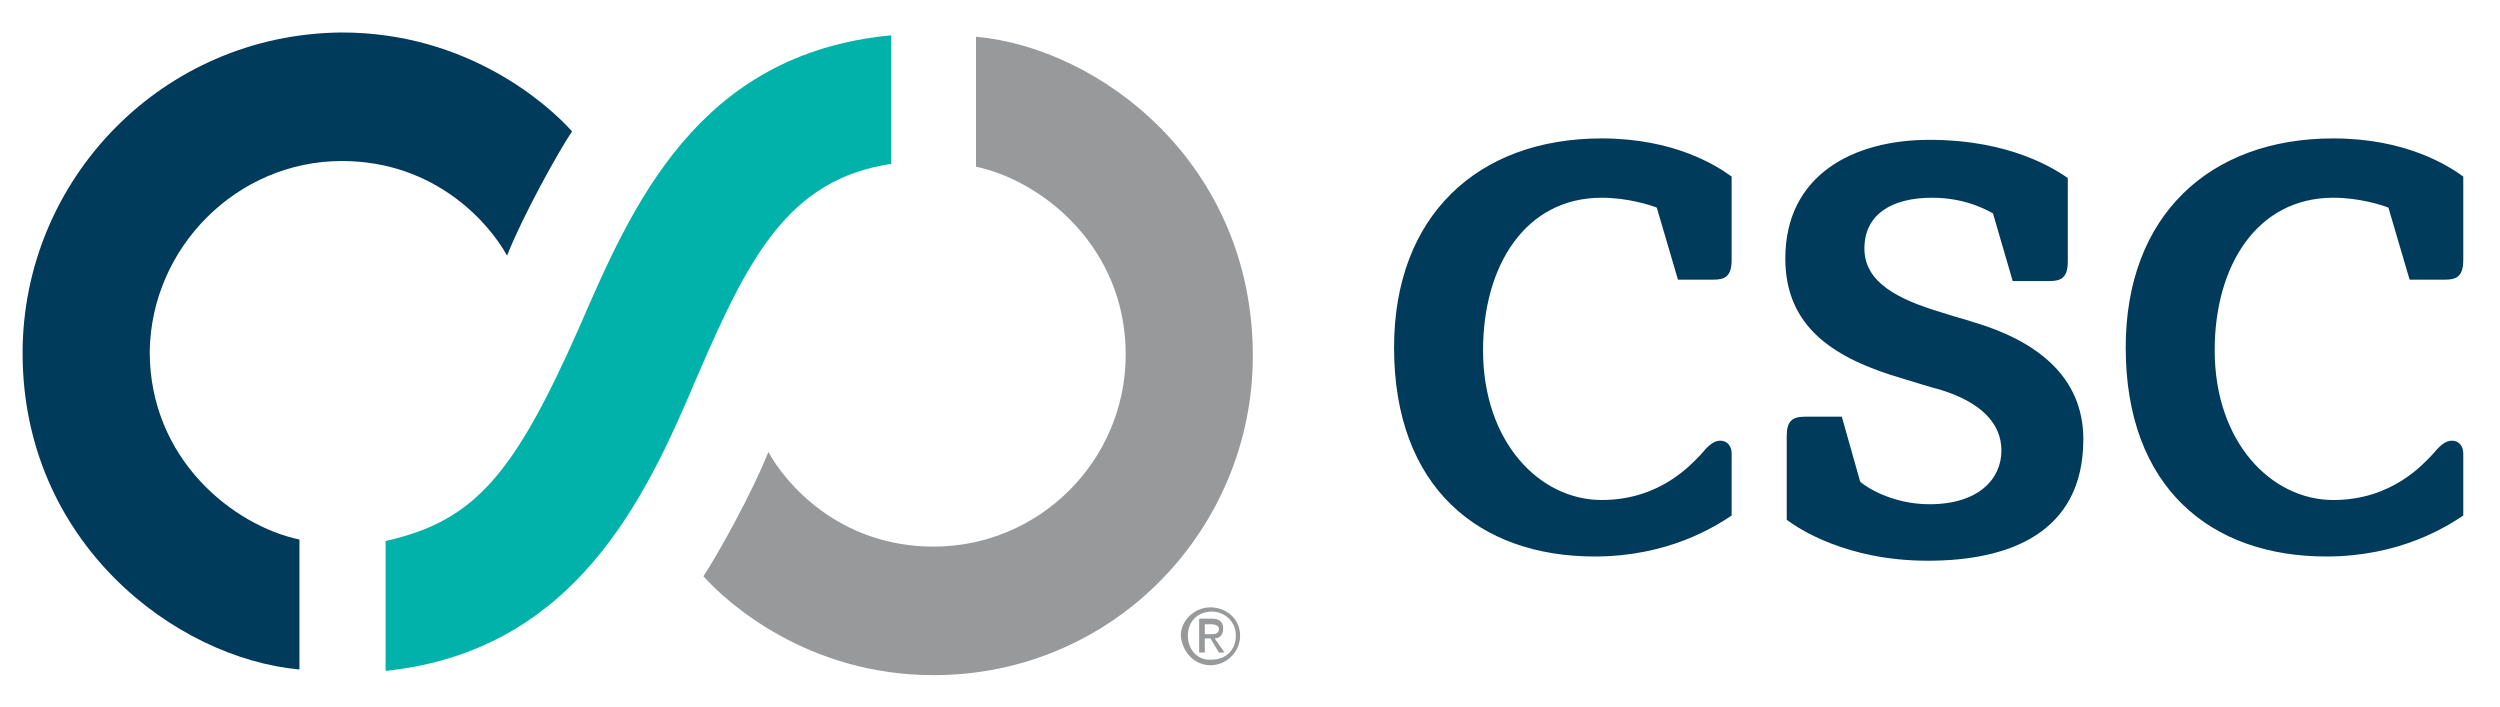
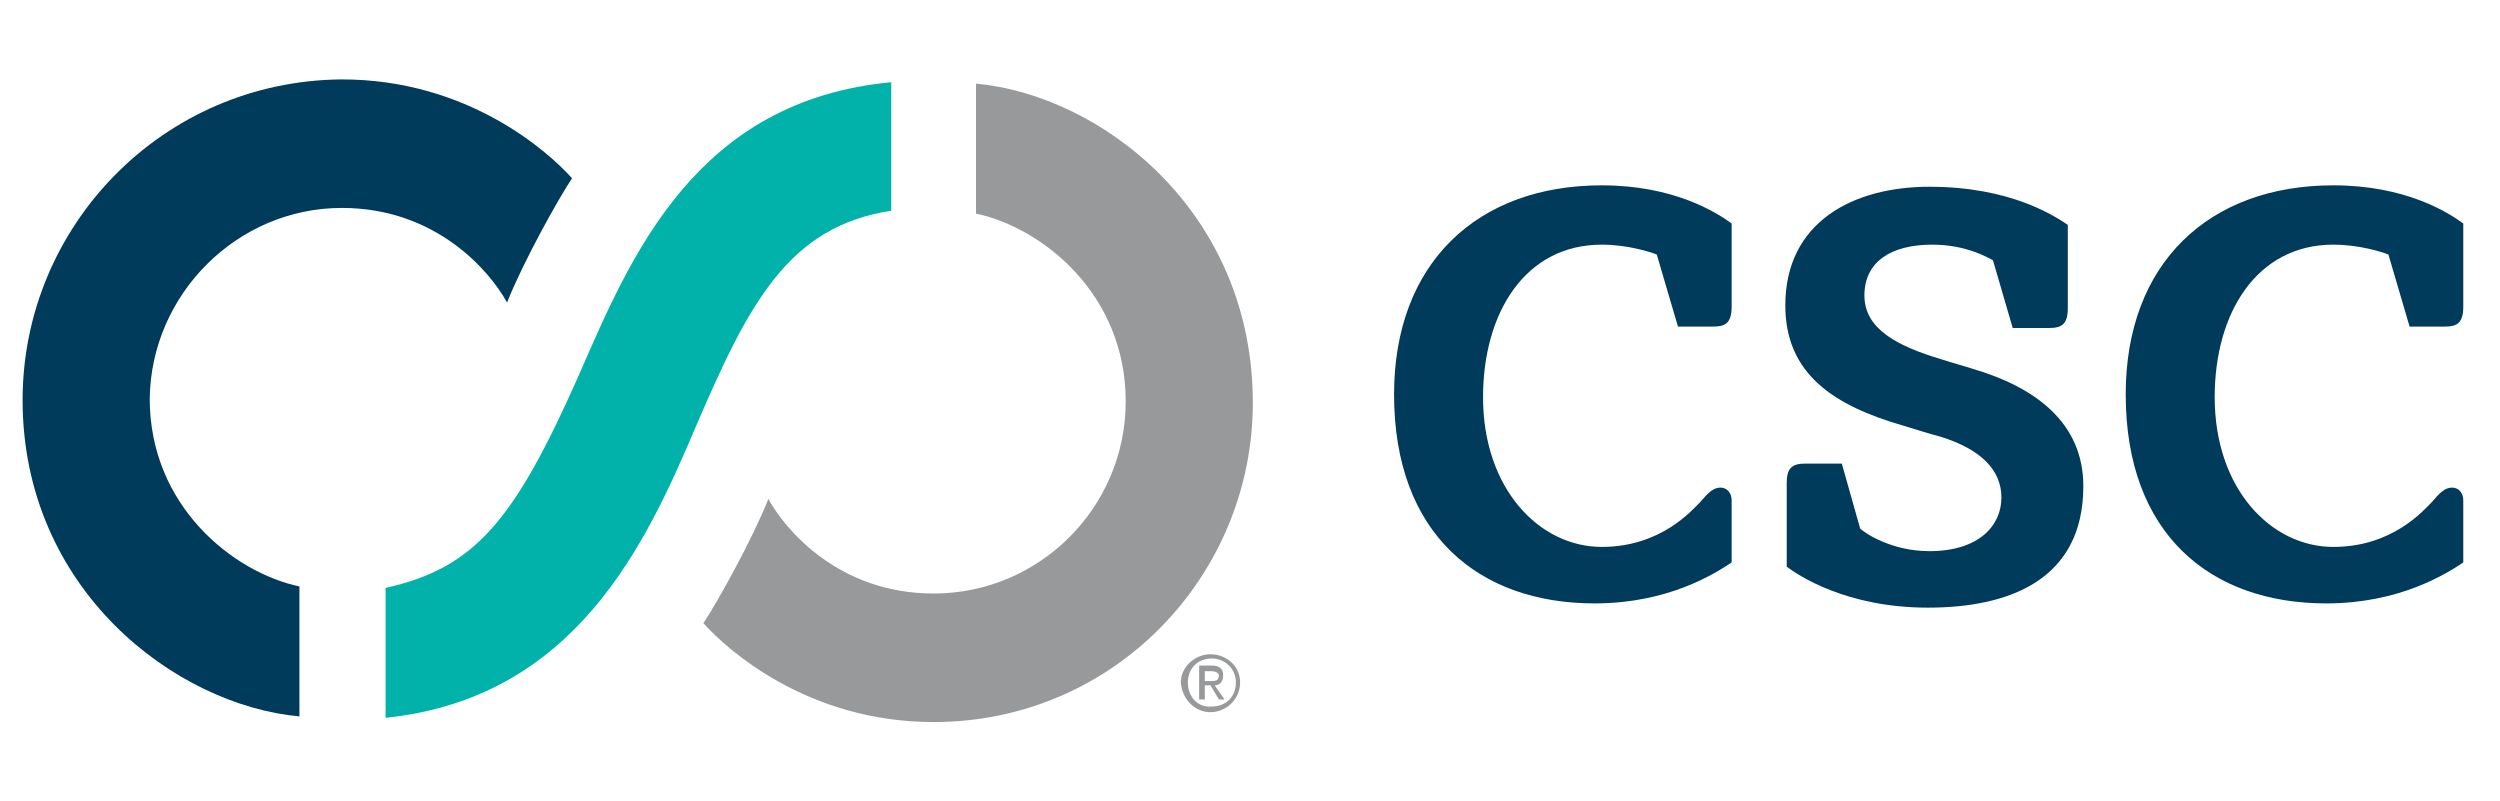
- <svg xmlns="http://www.w3.org/2000/svg" version="1.1" id="Layer_1" x="0px" y="0px" viewBox="0 0 177 50" style="enable-background:new 0 0 177 50;" xml:space="preserve">
+ <svg xmlns="http://www.w3.org/2000/svg" version="1.1" id="Layer_1" x="0px" y="0px" viewBox="0 0 177 50" style="enable-background:new 0 0 177 50;" xml:space="preserve" width="678.4" height="217.1">
  <style type="text/css">
	.st0{display:none;}
	.st1{display:inline;}
	.st2{fill:#001A49;}
	.st3{display:inline;fill:#001A49;}
	.st4{display:inline;fill:#00509D;}
	.st5{fill:#003B5C;}
	.st6{fill:#97999B;}
	.st7{fill:#00B2A9;}
</style>
  <g class="st0">
    <g class="st1">
      <path class="st2" d="M92.4,24.1v-0.6c0-0.8-0.3-1.2-0.7-1.2c-0.7,0-0.8,0.3-0.8,0.9v4.5c0,0.5,0.2,0.8,0.8,0.8    c0.7,0,0.8-0.7,0.8-1.3v-0.8h2.1v1.1c0,1.6-0.9,2.6-3.1,2.6c-1.9,0-2.7-1-2.7-2.9v-3.7c0-2,0.9-2.9,2.8-2.9c1.8,0,2.9,0.8,2.9,2.6    V24h-2.1L92.4,24.1L92.4,24.1z" />
      <path class="st2" d="M103.7,27.3c0,0.5,0,1.3-0.7,1.3s-0.8-0.8-0.8-1.3v-3.7c0-0.6,0.1-1.2,0.8-1.2c0.7,0,0.7,0.7,0.7,1.2V27.3z     M105.8,23.4c0-1.7-1-2.7-2.9-2.7s-2.9,1-2.9,2.7v3.7c0,2,0.7,3.1,2.9,3.1c2.1,0,2.9-1.1,2.9-3.1V23.4z" />
      <path class="st2" d="M113.5,22.6c1,0,1.5,0,1.5,1.1c0,0.6-0.1,1.1-0.8,1.1h-0.7V22.6z M113.5,26.4h0.7c0.5,0,0.7,0.4,0.7,1    c0.1,0.6,0,1.3,0,2.1c0,0.2,0.1,0.3,0.1,0.5h2.3v-0.1c-0.1-0.1-0.2-0.2-0.2-0.3c-0.1-0.6-0.1-2.1-0.2-2.9c0-0.6-0.5-1-1-1.2l0,0    c0.9-0.4,1.1-1.1,1.1-2.1c0-1.8-0.9-2.5-2.6-2.5h-3.1v9h2.1L113.5,26.4L113.5,26.4z" />
      <path class="st2" d="M124.9,22.6h0.2c0.3,0,0.6,0,0.8,0.1c0.4,0.2,0.4,0.7,0.4,1s0,0.7-0.3,0.9c-0.3,0.3-0.8,0.2-1.2,0.2    L124.9,22.6L124.9,22.6z M124.9,30v-3.5c0.8,0,1.6,0.1,2.4-0.3c1-0.4,1.2-1.5,1.2-2.5c0-0.7-0.1-1.4-0.6-2    c-0.6-0.7-1.8-0.7-2.6-0.7h-2.5v9H124.9z" />
      <path class="st2" d="M137.5,27.3c0,0.5,0,1.3-0.7,1.3s-0.8-0.8-0.8-1.3v-3.7c0-0.6,0.1-1.2,0.8-1.2s0.7,0.7,0.7,1.2V27.3z     M139.6,23.4c0-1.7-1-2.7-2.9-2.7s-2.9,1-2.9,2.7v3.7c0,2,0.7,3.1,2.9,3.1c2.1,0,2.9-1.1,2.9-3.1V23.4z" />
      <path class="st2" d="M147.2,22.6c1,0,1.5,0,1.5,1.1c0,0.6-0.1,1.1-0.8,1.1h-0.7V22.6z M147.2,26.4h0.7c0.5,0,0.7,0.4,0.7,1    c0.1,0.6,0,1.3,0,2.1c0,0.2,0.1,0.3,0.1,0.5h2.3v-0.1c-0.1-0.1-0.2-0.2-0.2-0.3c-0.1-0.6-0.1-2.1-0.2-2.9c0-0.6-0.5-1-1-1.2l0,0    c0.9-0.4,1.1-1.1,1.1-2.1c0-1.8-0.9-2.5-2.6-2.5H145v9h2.1L147.2,26.4L147.2,26.4z" />
      <path class="st2" d="M159.8,26.6h-1.2l0.6-4l0,0L159.8,26.6z M158.1,30l0.3-1.8h1.7l0.3,1.8h2.1l-2-9H158l-2,9H158.1z" />
      <path class="st2" d="M166.7,21h5.5v1.8h-1.7V30h-2.1v-7.2h-1.7V21z" />
      <path class="st2" d="M177.7,30v-9h2.1v9H177.7z" />
      <path class="st2" d="M189.1,27.3c0,0.5,0,1.3-0.7,1.3s-0.8-0.8-0.8-1.3v-3.7c0-0.6,0.1-1.2,0.8-1.2s0.7,0.7,0.7,1.2V27.3z     M191.2,23.4c0-1.7-1-2.7-2.9-2.7s-2.9,1-2.9,2.7v3.7c0,2,0.7,3.1,2.9,3.1c2.1,0,2.9-1.1,2.9-3.1V23.4z" />
      <path class="st2" d="M198.6,24.9L198.6,24.9l0.2,5.1h-2v-9h2.2l1.6,5l0,0l-0.2-5h2v9h-2.2L198.6,24.9z" />
      <path class="st2" d="M217.2,27v0.6c0,0.5,0.2,1,0.8,1c0.5,0,0.7-0.4,0.7-0.9c0-0.8-0.6-1-1.2-1.4c-0.6-0.4-1.2-0.7-1.6-1.2    c-0.4-0.5-0.6-1-0.6-1.8c0-1.7,1-2.6,2.7-2.6c1.8,0,2.8,1.2,2.7,2.9h-1.9c0-0.5,0-1.3-0.7-1.3c-0.4,0-0.7,0.2-0.7,0.6    c-0.1,0.5,0.2,0.8,0.6,1.1c0.8,0.5,1.5,0.8,2,1.3s0.8,1.1,0.8,2.2c0,1.7-1,2.7-2.7,2.7c-1.9,0-2.8-1.1-2.8-2.3v-1L217.2,27    L217.2,27z" />
      <path class="st2" d="M226.2,30v-9h4.8v1.8h-2.7v1.7h2.6v1.8h-2.6v1.9h2.9V30H226.2z" />
      <path class="st2" d="M238.9,22.6c1,0,1.5,0,1.5,1.1c0,0.6-0.1,1.1-0.8,1.1h-0.7V22.6z M238.9,26.4h0.7c0.5,0,0.7,0.4,0.7,1    c0.1,0.6,0,1.3,0,2.1c0,0.2,0.1,0.3,0.1,0.5h2.3v-0.1c-0.1-0.1-0.2-0.2-0.2-0.3c-0.1-0.6-0.1-2.1-0.2-2.9c0-0.6-0.5-1-1-1.2l0,0    c0.9-0.4,1.1-1.1,1.1-2.1c0-1.8-0.9-2.5-2.6-2.5h-3.1v9h2.1L238.9,26.4L238.9,26.4z" />
      <path class="st2" d="M249.6,30l-2-9h2.1l1.1,6.3l0,0l1.1-6.3h2.1l-2,9H249.6z" />
      <path class="st2" d="M259.4,30v-9h2.1v9H259.4z" />
      <path class="st2" d="M270.7,24.1v-0.6c0-0.8-0.3-1.2-0.7-1.2c-0.7,0-0.8,0.3-0.8,0.9v4.5c0,0.5,0.2,0.8,0.8,0.8    c0.7,0,0.8-0.7,0.8-1.3v-0.8h2.1v1.1c0,1.6-0.9,2.6-3.1,2.6c-1.9,0-2.7-1-2.7-2.9v-3.7c0-2,0.9-2.9,2.8-2.9c1.8,0,2.9,0.8,2.9,2.6    V24h-2.1L270.7,24.1L270.7,24.1z" />
      <path class="st2" d="M278.5,30v-9h4.8v1.8h-2.7v1.7h2.6v1.8h-2.6v1.9h2.9V30H278.5z" />
      <path class="st2" d="M300.2,24.1v-0.6c0-0.8-0.3-1.2-0.7-1.2c-0.7,0-0.8,0.3-0.8,0.9v4.5c0,0.5,0.2,0.8,0.8,0.8    c0.7,0,0.8-0.7,0.8-1.3v-0.8h2.1v1.1c0,1.6-0.9,2.6-3.1,2.6c-1.9,0-2.7-1-2.7-2.9v-3.7c0-2,0.9-2.9,2.8-2.9c1.8,0,2.9,0.8,2.9,2.6    V24h-2.1L300.2,24.1L300.2,24.1z" />
      <path class="st2" d="M311.4,27.3c0,0.5,0,1.3-0.7,1.3s-0.8-0.8-0.8-1.3v-3.7c0-0.6,0.1-1.2,0.8-1.2c0.7,0,0.7,0.7,0.7,1.2V27.3z     M313.6,23.4c0-1.7-1-2.7-2.9-2.7s-2.9,1-2.9,2.7v3.7c0,2,0.7,3.1,2.9,3.1c2.1,0,2.9-1.1,2.9-3.1V23.4z" />
      <path class="st2" d="M319.2,30v-9h3l1.1,5.3l0,0l1.1-5.3h3v9h-2l0.2-7.1l0,0l-1.5,7.1h-1.6l-1.5-7.1l0,0l0.2,7.1H319.2z" />
      <path class="st2" d="M335.3,22.6h0.2c0.3,0,0.6,0,0.8,0.1c0.4,0.2,0.4,0.7,0.4,1s0,0.7-0.3,0.9c-0.3,0.3-0.8,0.2-1.2,0.2v-2.2    H335.3z M335.3,30v-3.5c0.8,0,1.6,0.1,2.4-0.3c1-0.4,1.2-1.5,1.2-2.5c0-0.7-0.1-1.4-0.6-2c-0.6-0.7-1.8-0.7-2.6-0.7h-2.5v9H335.3z    " />
      <path class="st2" d="M347.3,26.6h-1.2l0.6-4l0,0L347.3,26.6z M345.6,30l0.3-1.8h1.7l0.3,1.8h2.1l-2-9h-2.5l-2,9H345.6z" />
      <path class="st2" d="M357,24.9L357,24.9l0.2,5.1h-2v-9h2.2l1.6,5l0,0l-0.2-5h2v9h-2.2L357,24.9z" />
      <path class="st2" d="M369.2,23.9L369.2,23.9l1.1-2.9h2.1l-2.2,5.2V30h-2.1v-3.8L366,21h2.1L369.2,23.9z" />
      <path class="st2" d="M375.6,21.7c0-0.6,0.5-1.1,1.1-1.1s1.1,0.5,1.1,1.1s-0.5,1.1-1.1,1.1C376.1,22.8,375.6,22.4,375.6,21.7z     M376.7,23c0.7,0,1.3-0.5,1.3-1.3c0-0.7-0.6-1.3-1.3-1.3c-0.7,0-1.3,0.5-1.3,1.3C375.4,22.5,376,23,376.7,23z M376.4,21.8h0.3    l0.4,0.6h0.3l-0.4-0.7c0.2,0,0.4-0.1,0.4-0.4s-0.2-0.4-0.5-0.4h-0.6v1.5h0.2L376.4,21.8L376.4,21.8z M376.4,21.7v-0.5h0.3    c0.2,0,0.3,0,0.3,0.2s-0.2,0.2-0.4,0.2L376.4,21.7L376.4,21.7z" />
    </g>
    <path class="st3" d="M21.9,10l0.2-1.1c0.3-1.5-0.1-2.2-0.8-2.2c-1.3,0-1.7,0.7-1.9,1.8L17.5,17c-0.2,1,0.1,1.5,1.1,1.5   c1.4,0,1.8-1.4,2-2.5l0.3-1.6h4l-0.4,2.1c-0.6,3-2.8,5-6.9,5c-3.7,0-4.7-2-4-5.5l1.5-7.1c0.8-3.7,2.9-5.5,6.6-5.5   c3.4,0,5.2,1.5,4.4,5L25.9,10H21.9z" />
    <path class="st3" d="M29.8,15.4l-0.3,1.2c-0.2,1-0.1,1.9,1.2,1.9c0.9,0,1.5-0.8,1.7-1.7c0.3-1.4-0.8-2-1.7-2.6   c-1.1-0.7-2-1.4-2.6-2.2c-0.5-0.9-0.8-1.9-0.4-3.4c0.7-3.2,3-4.9,6.1-4.9c3.5,0,4.8,2.3,3.9,5.6H34c0.2-1,0.5-2.4-0.8-2.5   c-0.8-0.1-1.4,0.4-1.6,1.1c-0.3,1,0.1,1.6,0.8,2.1c1.3,1,2.5,1.6,3.2,2.4c0.8,0.9,1.1,2,0.6,4.1c-0.7,3.3-2.9,5.1-6.3,5.1   c-3.7,0-4.8-2.1-4.3-4.3l0.4-1.8L29.8,15.4L29.8,15.4z" />
    <path class="st3" d="M46.1,10l0.2-1.1c0.3-1.5-0.1-2.2-0.8-2.2c-1.3,0-1.7,0.7-1.9,1.8L41.7,17c-0.2,1,0.1,1.5,1.1,1.5   c1.4,0,1.8-1.4,2-2.5l0.3-1.6h4l-0.4,2.1c-0.6,3-2.8,5-6.9,5c-3.7,0-4.7-2-4-5.5l1.5-7.1c0.8-3.7,2.9-5.5,6.6-5.5   c3.4,0,5.2,1.5,4.4,5L50.1,10H46.1z" />
    <path class="st3" d="M63.6,16.6c6.6,1.3,9.9,5.6,10.1,9.9C74,34.7,59.8,41.9,42,42.4C24.3,43,9.7,36.7,9.4,28.4   c-0.1-1.9,0.6-3.7,1.9-5.4l26-0.1c-4.5,2-7.4,5-7.1,8c0.5,4.7,8.4,7.7,17.6,6.8c0,0,20.5-1.6,22.3-11.8   C71.2,20.4,63.6,16.6,63.6,16.6z" />
    <path class="st4" d="M47.6,23.2H40c0,0-8.3,2.8-7.7,8C32.3,31.2,35.5,24.8,47.6,23.2z" />
    <path class="st4" d="M67.2,29.3c0,0,2.6-9.1-10.8-13.5C56.4,15.9,73.6,18.9,67.2,29.3z" />
    <path class="st4" d="M73.9,32.1c0.8-0.9-6.4,15-37.9,14.3c-23.6-0.5-26.9-14-26.9-14s7.3,12.5,31,11.7   C62.5,43.3,70.4,35.9,73.9,32.1z" />
    <path class="st3" d="M50.8,19.4c0-0.6,0.5-1.1,1.1-1.1s1.1,0.5,1.1,1.1s-0.5,1.1-1.1,1.1C51.2,20.5,50.8,20.1,50.8,19.4z    M51.8,20.7c0.7,0,1.3-0.5,1.3-1.3c0-0.7-0.6-1.3-1.3-1.3s-1.3,0.5-1.3,1.3S51.1,20.7,51.8,20.7z M51.6,19.5h0.3l0.4,0.6h0.3   L52,19.5c0.2,0,0.4-0.1,0.4-0.4s-0.2-0.4-0.5-0.4h-0.6v1.5h0.2L51.6,19.5L51.6,19.5z M51.6,19.4v-0.5h0.3c0.2,0,0.3,0,0.3,0.2   s-0.2,0.2-0.4,0.2L51.6,19.4L51.6,19.4z" />
  </g>
  <g>
    <g>
      <g>
        <g>
          <path class="st5" d="M126.5,30.9c0-1,0.3-1.4,1.3-1.4h2.6l1.3,4.6c0.3,0.3,2.2,1.6,4.9,1.6c3.5,0,5.1-1.8,5.1-3.8      c0-1.9-1.4-3.4-4.3-4.3c-0.8-0.2-2-0.6-2.7-0.8c-4.8-1.4-8.3-3.6-8.3-8.5c0-5.9,4.8-8.4,10.2-8.4c5.8,0,8.9,2.1,9.8,2.7v5.9      c0,1.1-0.4,1.4-1.3,1.4h-2.6l-1.4-4.8c-0.4-0.2-1.9-1.1-4.3-1.1c-2.9,0-4.8,1.2-4.8,3.6s2.4,3.6,5.4,4.5      c0.9,0.3,1.7,0.5,2.3,0.7c4.4,1.3,7.8,3.8,7.8,8.3c0,6.6-5.2,8.6-11,8.6s-9.2-2.3-10-2.9V30.9z M122.6,32.1      c0-0.5-0.3-0.9-0.8-0.9s-0.9,0.4-1.4,1c-0.6,0.6-2.8,3.2-7,3.2c-4.4,0-8.4-4.1-8.4-10.6c0-6,3-10.8,8.4-10.8      c1.8,0,3.4,0.5,3.9,0.7l1.5,5.1h2.5c0.8,0,1.3-0.2,1.3-1.4v-5.9c-1.1-0.8-4.1-2.7-9.2-2.7c-8.8,0-14.7,5.5-14.7,14.8      c0,9.9,6,14.8,14.2,14.8c5.2,0,8.5-2.1,9.7-2.9V32.1z M174.4,32.1c0-0.5-0.3-0.9-0.8-0.9s-0.9,0.4-1.4,1c-0.6,0.6-2.8,3.2-7,3.2      c-4.4,0-8.4-4.1-8.4-10.6c0-6,3-10.8,8.4-10.8c1.8,0,3.4,0.5,3.9,0.7l1.5,5.1h2.5c0.8,0,1.3-0.2,1.3-1.4v-5.9      c-1.1-0.8-4.1-2.7-9.2-2.7c-8.8,0-14.7,5.5-14.7,14.8c0,9.9,6,14.8,14.2,14.8c5.2,0,8.5-2.1,9.7-2.9V32.1z" />
          <g>
            <path class="st5" d="M24.2,11.4c6.7,0,10.5,4.5,11.7,6.7c1.1-2.8,3.6-7.3,4.6-8.8c-1.7-1.9-7.4-7-16.3-7       C11.5,2.4,1.6,12.7,1.6,25c0,13.4,10.8,21.6,19.6,22.4v-9.2c-4.7-1-10.6-5.7-10.6-13.3C10.7,17.5,16.8,11.4,24.2,11.4z" />
            <path class="st6" d="M69.1,2.6v9.2c4.7,1,10.6,5.7,10.6,13.3c0,7.5-6.1,13.6-13.6,13.6c-6.7,0-10.5-4.5-11.7-6.7       c-1.1,2.8-3.6,7.3-4.6,8.8c1.7,1.9,7.4,7,16.3,7c12.8,0,22.6-10.4,22.6-22.6C88.7,11.6,77.9,3.4,69.1,2.6z" />
            <path class="st7" d="M63.1,11.6V2.5C49.3,3.8,44.7,14.7,41,23.2c-4.6,10.4-7.4,13.7-13.7,15.1v9.2c13.4-1.4,18.4-12.2,22-20.7       C53,18.2,55.8,12.7,63.1,11.6z" />
          </g>
        </g>
      </g>
    </g>
    <path class="st6" d="M84.1,45c0-1,0.7-1.7,1.7-1.7c0.9,0,1.7,0.7,1.7,1.7s-0.7,1.7-1.7,1.7C84.8,46.8,84.1,46,84.1,45z M85.7,47.1   c1.1,0,2.1-0.9,2.1-2.1c0-1.2-1-2-2.1-2s-2.1,0.9-2.1,2C83.7,46.2,84.6,47.1,85.7,47.1z M85.3,45.2h0.4l0.6,1h0.4l-0.7-1   c0.3,0,0.6-0.2,0.6-0.7s-0.3-0.7-0.8-0.7h-0.9v2.4h0.4V45.2z M85.3,44.9v-0.7h0.5c0.2,0,0.5,0.1,0.5,0.3c0,0.4-0.3,0.4-0.6,0.4   H85.3z" />
  </g>
</svg>
